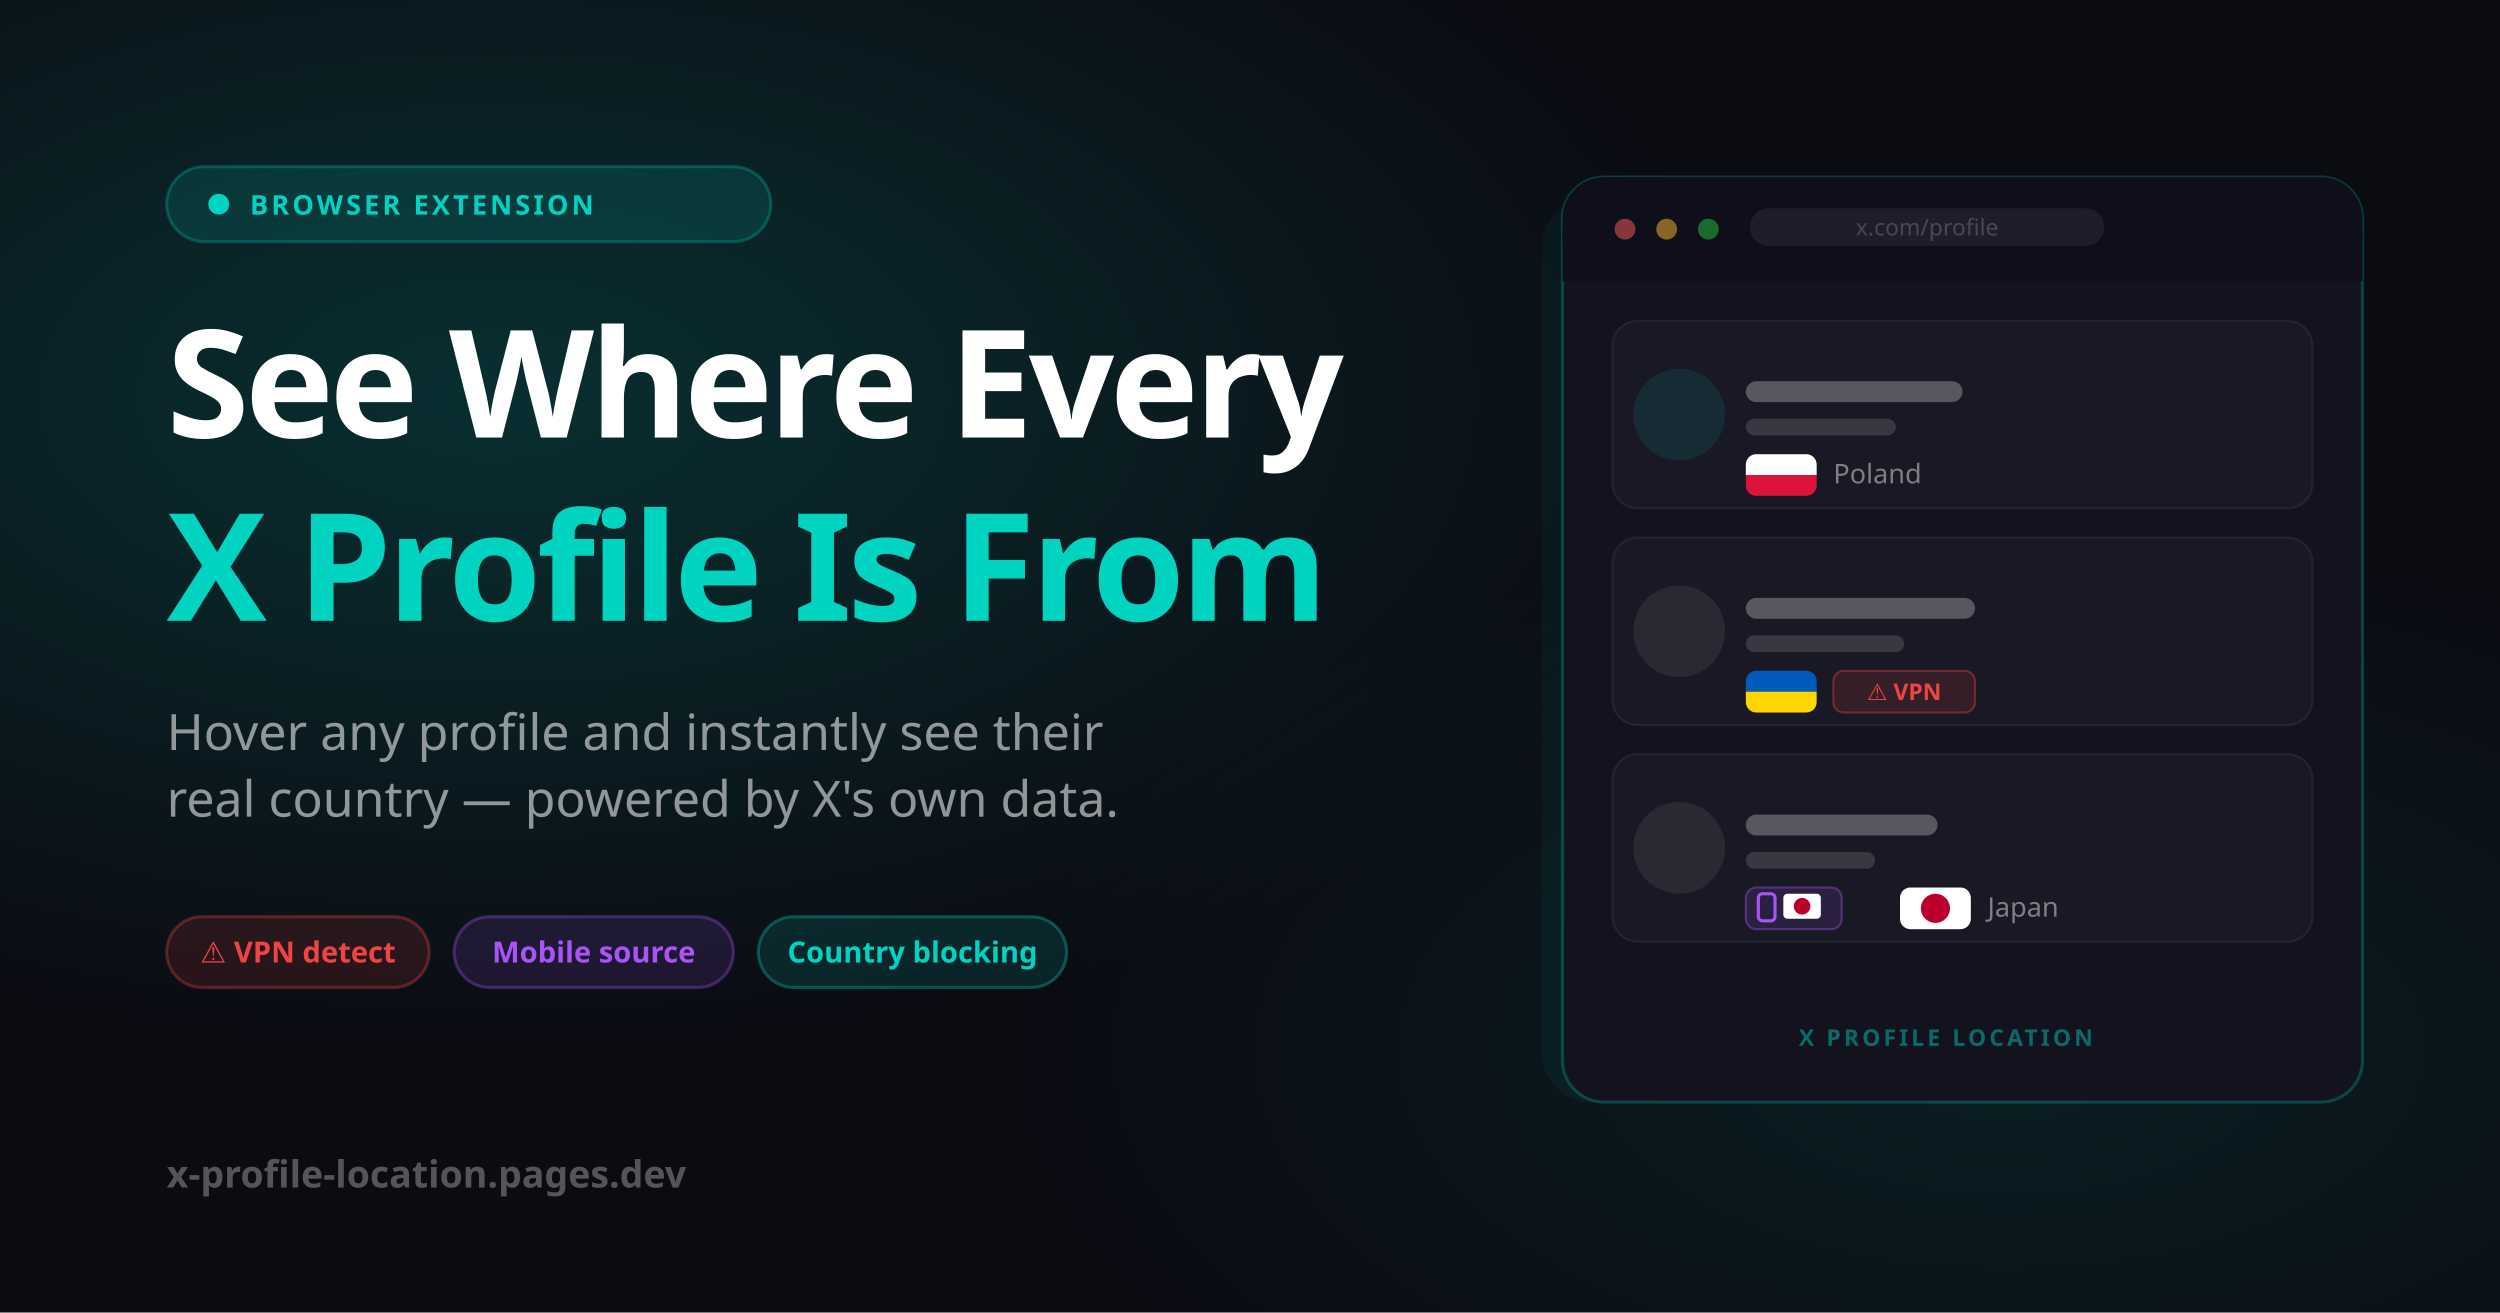
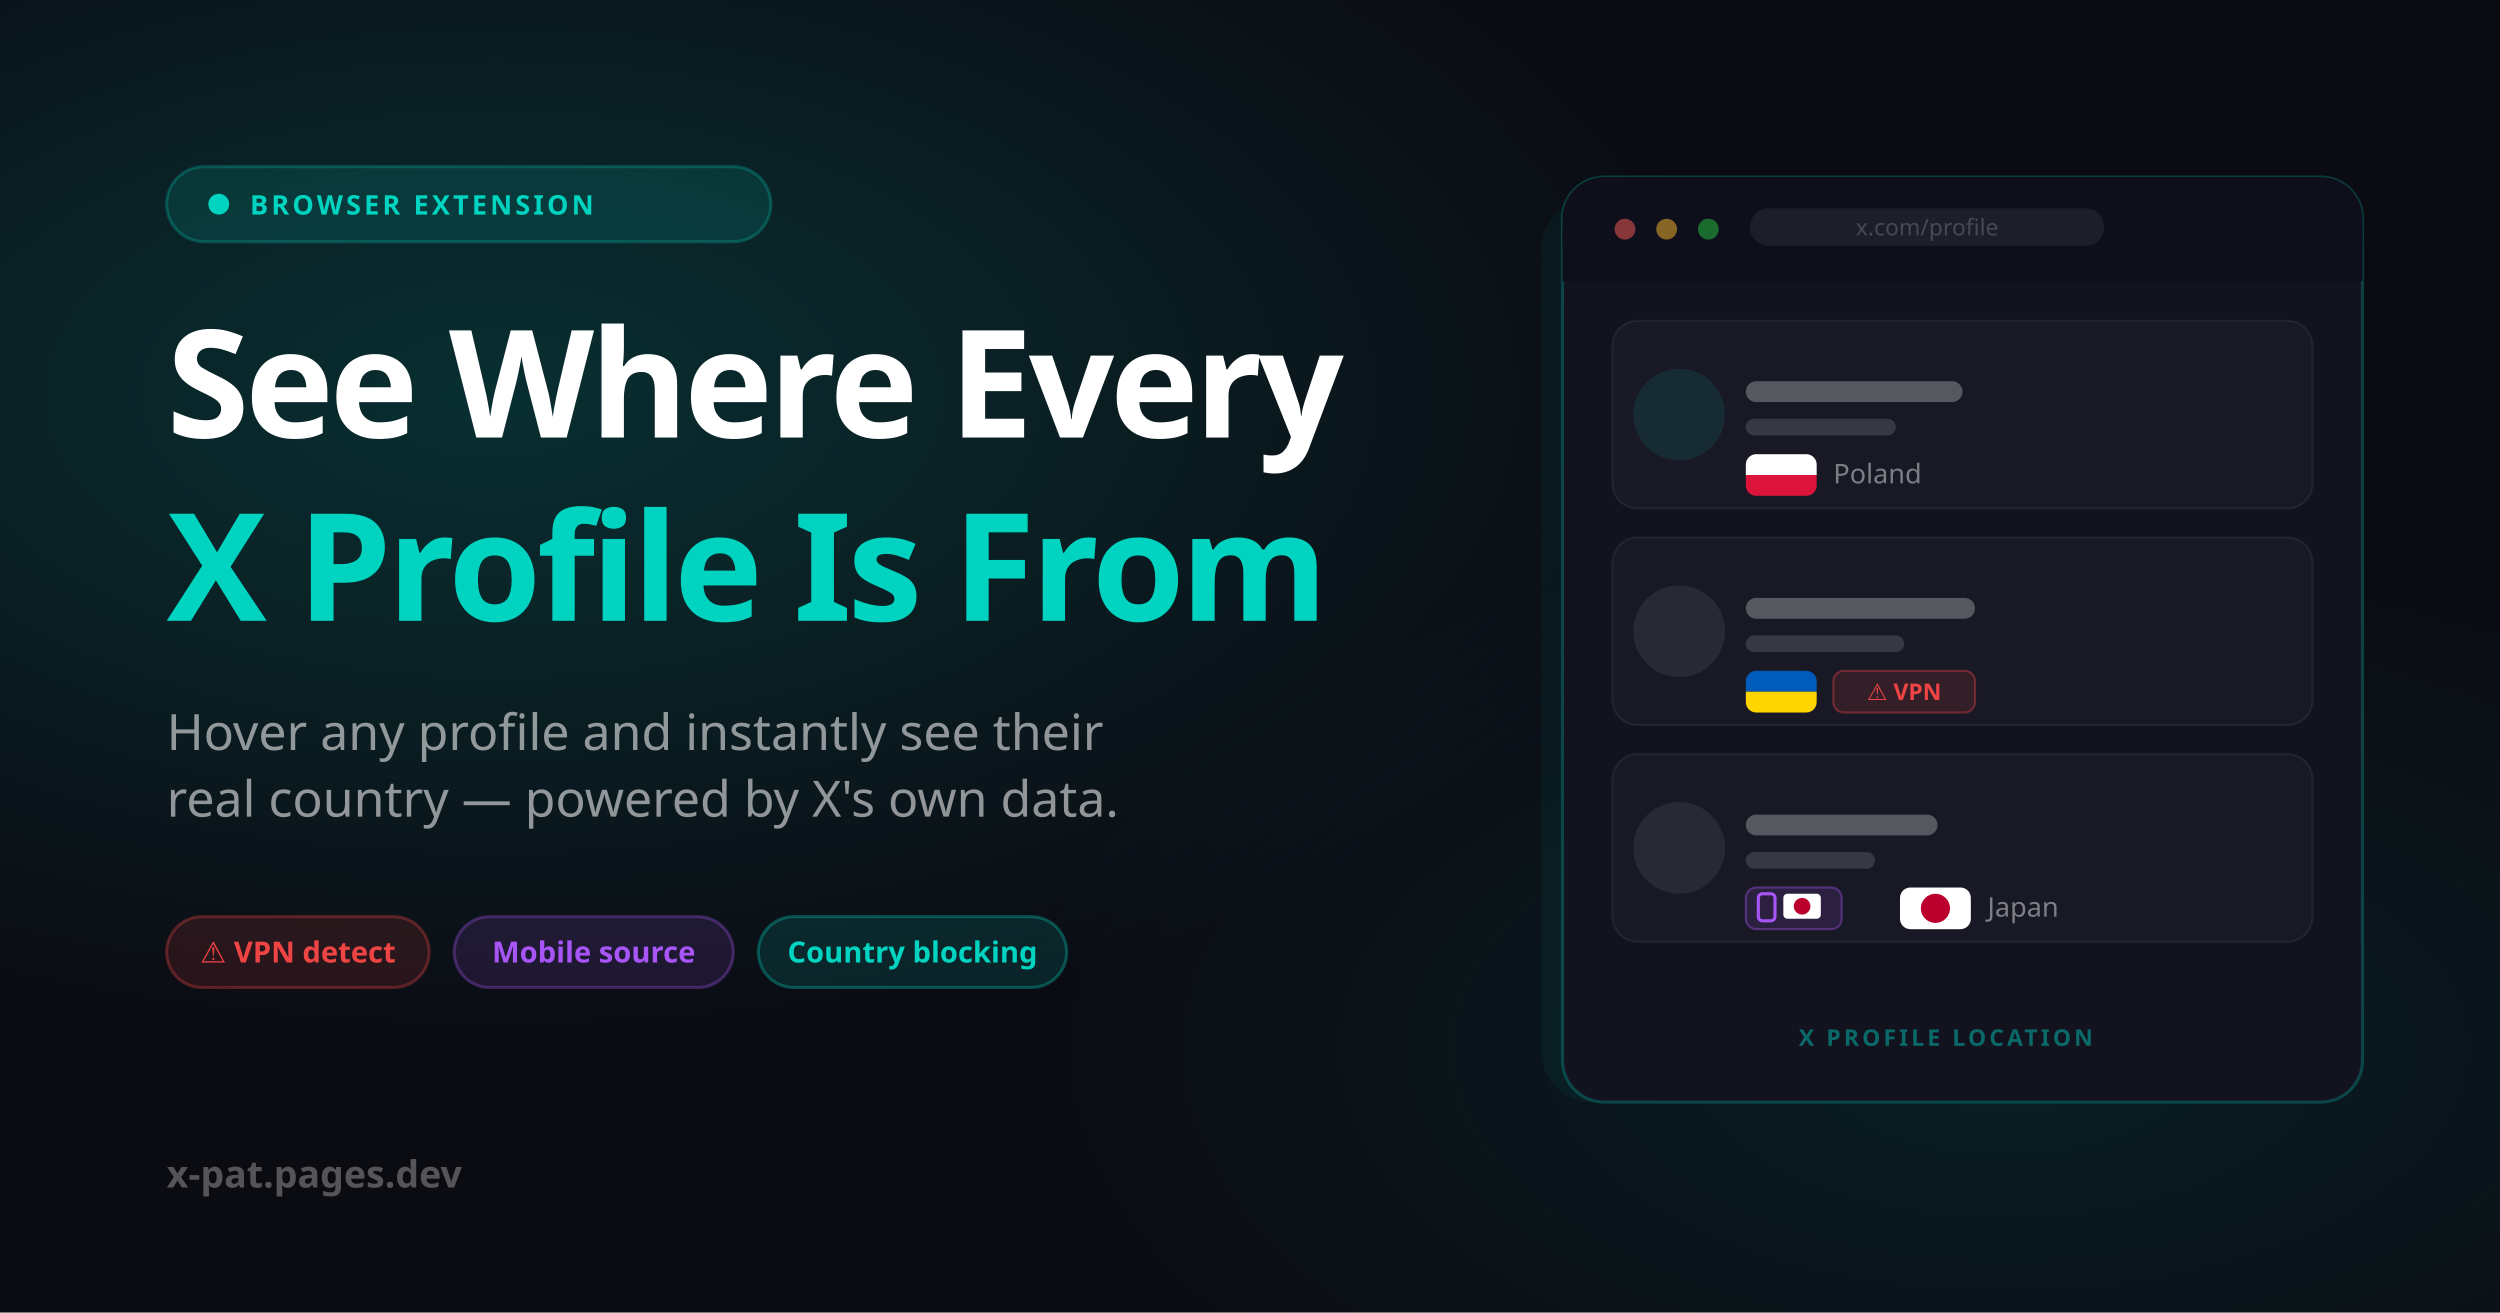
<svg xmlns="http://www.w3.org/2000/svg" width="1200" height="630" viewBox="0 0 1200 630">
  <defs>
    <radialGradient id="glow1" cx="20%" cy="30%" r="50%">
      <stop offset="0%" stop-color="#00d4c0" stop-opacity="0.18" />
      <stop offset="100%" stop-color="#00d4c0" stop-opacity="0" />
    </radialGradient>
    <radialGradient id="glow2" cx="80%" cy="80%" r="40%">
      <stop offset="0%" stop-color="#00d4c0" stop-opacity="0.10" />
      <stop offset="100%" stop-color="#00d4c0" stop-opacity="0" />
    </radialGradient>
    <clipPath id="flag-pl">
      <rect x="838" y="218" width="34" height="20" rx="5" />
    </clipPath>
    <clipPath id="flag-ua">
      <rect x="838" y="322" width="34" height="20" rx="5" />
    </clipPath>
    <clipPath id="flag-jp">
      <rect x="912" y="426" width="34" height="20" rx="5" />
    </clipPath>
    <clipPath id="flag-jp-store">
      <rect x="856" y="429" width="18" height="12" rx="2" />
    </clipPath>
  </defs>
  <rect width="1200" height="630" fill="#0b0b12" />
  <rect width="1200" height="630" fill="url(#glow1)" />
  <rect width="1200" height="630" fill="url(#glow2)" />
  <rect x="80" y="80" width="290" height="36" rx="18" fill="#00d4c020" stroke="#00d4c040" stroke-width="1.5" />
  <circle cx="105" cy="98" r="5" fill="#00d4c0" />
  <text x="120" y="103" font-family="ui-sans-serif,system-ui,sans-serif" font-size="13" font-weight="600" fill="#00d4c0" letter-spacing="1.5">BROWSER EXTENSION</text>
  <text x="80" y="210" font-family="ui-sans-serif,system-ui,sans-serif" font-size="72" font-weight="800" fill="#ffffff" letter-spacing="-2">See Where Every</text>
  <text x="80" y="298" font-family="ui-sans-serif,system-ui,sans-serif" font-size="72" font-weight="800" fill="#00d4c0" letter-spacing="-2">X Profile Is From</text>
  <text x="80" y="360" font-family="ui-sans-serif,system-ui,sans-serif" font-size="24" fill="#ffffff" opacity="0.55">Hover any profile and instantly see their</text>
  <text x="80" y="392" font-family="ui-sans-serif,system-ui,sans-serif" font-size="24" fill="#ffffff" opacity="0.55">real country — powered by X's own data.</text>
  <rect x="80" y="440" width="126" height="34" rx="17" fill="#ef444420" stroke="#ef444450" stroke-width="1.5" />
  <text x="143" y="462" font-family="ui-sans-serif,system-ui,sans-serif" font-size="14" font-weight="700" fill="#ef4444" text-anchor="middle">⚠ VPN detect</text>
  <rect x="218" y="440" width="134" height="34" rx="17" fill="#a855f720" stroke="#a855f750" stroke-width="1.5" />
  <text x="285" y="462" font-family="ui-sans-serif,system-ui,sans-serif" font-size="14" font-weight="700" fill="#a855f7" text-anchor="middle">Mobile source</text>
  <rect x="364" y="440" width="148" height="34" rx="17" fill="#00d4c020" stroke="#00d4c050" stroke-width="1.5" />
  <text x="438" y="462" font-family="ui-sans-serif,system-ui,sans-serif" font-size="14" font-weight="700" fill="#00d4c0" text-anchor="middle">Country blocking</text>
-   <text x="80" y="570" font-family="ui-sans-serif,system-ui,sans-serif" font-size="18" font-weight="700" fill="#ffffff" opacity="0.30">x-profile-location.pages.dev</text>
+   <text x="80" y="570" font-family="ui-sans-serif,system-ui,sans-serif" font-size="18" font-weight="700" fill="#ffffff" opacity="0.30">x-pat.pages.dev</text>
  <rect x="740" y="95" width="384" height="434" rx="24" fill="#00d4c0" opacity="0.05" />
  <rect x="750" y="85" width="384" height="444" rx="20" fill="#131320" stroke="#00d4c040" stroke-width="1.5" />
  <rect x="750" y="85" width="384" height="50" rx="20" fill="#0f0f1c" />
  <rect x="750" y="110" width="384" height="25" fill="#0f0f1c" />
  <circle cx="780" cy="110" r="5" fill="#ff5f5780" />
  <circle cx="800" cy="110" r="5" fill="#febc2e80" />
  <circle cx="820" cy="110" r="5" fill="#28c84080" />
  <rect x="840" y="100" width="170" height="18" rx="9" fill="#ffffff10" />
  <text x="925" y="113" font-family="ui-sans-serif,system-ui,sans-serif" font-size="11" fill="#ffffff30" text-anchor="middle">x.com/profile</text>
  <rect x="774" y="154" width="336" height="90" rx="12" fill="#ffffff06" stroke="#ffffff0f" stroke-width="1" />
  <circle cx="806" cy="199" r="22" fill="#00d4c018" />
  <rect x="838" y="183" width="104" height="10" rx="5" fill="#ffffff45" />
  <rect x="838" y="201" width="72" height="8" rx="4" fill="#ffffff22" />
  <g clip-path="url(#flag-pl)">
    <rect x="838" y="218" width="34" height="10" fill="#ffffff" />
    <rect x="838" y="228" width="34" height="10" fill="#dc143c" />
  </g>
  <text x="880" y="232" font-family="ui-sans-serif,system-ui,sans-serif" font-size="13" fill="#ffffff70">Poland</text>
  <rect x="774" y="258" width="336" height="90" rx="12" fill="#ffffff06" stroke="#ffffff0f" stroke-width="1" />
  <circle cx="806" cy="303" r="22" fill="#ffffff12" />
  <rect x="838" y="287" width="110" height="10" rx="5" fill="#ffffff45" />
  <rect x="838" y="305" width="76" height="8" rx="4" fill="#ffffff22" />
  <g clip-path="url(#flag-ua)">
    <rect x="838" y="322" width="34" height="10" fill="#005bbb" />
    <rect x="838" y="332" width="34" height="10" fill="#ffd500" />
  </g>
  <rect x="880" y="322" width="68" height="20" rx="5" fill="#ef444420" stroke="#ef444460" stroke-width="1" />
  <text x="914" y="336" font-family="ui-sans-serif,system-ui,sans-serif" font-size="11" font-weight="700" fill="#ef4444" text-anchor="middle">⚠ VPN</text>
  <rect x="774" y="362" width="336" height="90" rx="12" fill="#ffffff06" stroke="#ffffff0f" stroke-width="1" />
  <circle cx="806" cy="407" r="22" fill="#ffffff12" />
  <rect x="838" y="391" width="92" height="10" rx="5" fill="#ffffff45" />
  <rect x="838" y="409" width="62" height="8" rx="4" fill="#ffffff22" />
  <rect x="838" y="426" width="46" height="20" rx="5" fill="#a855f720" stroke="#a855f760" stroke-width="1" />
  <rect x="844" y="429" width="8" height="13" rx="2" fill="none" stroke="#a855f7" stroke-width="1.5" />
  <g clip-path="url(#flag-jp-store)">
    <rect x="856" y="429" width="18" height="12" fill="#ffffff" />
    <circle cx="865" cy="435" r="4" fill="#bc002d" />
  </g>
  <g clip-path="url(#flag-jp)">
    <rect x="912" y="426" width="34" height="20" fill="#ffffff" />
    <circle cx="929" cy="436" r="7" fill="#bc002d" />
  </g>
  <text x="954" y="440" font-family="ui-sans-serif,system-ui,sans-serif" font-size="13" fill="#ffffff70">Japan</text>
  <text x="934" y="502" font-family="ui-sans-serif,system-ui,sans-serif" font-size="11" font-weight="600" fill="#00d4c0" opacity="0.45" letter-spacing="1.5" text-anchor="middle">X PROFILE LOCATION</text>
</svg>
